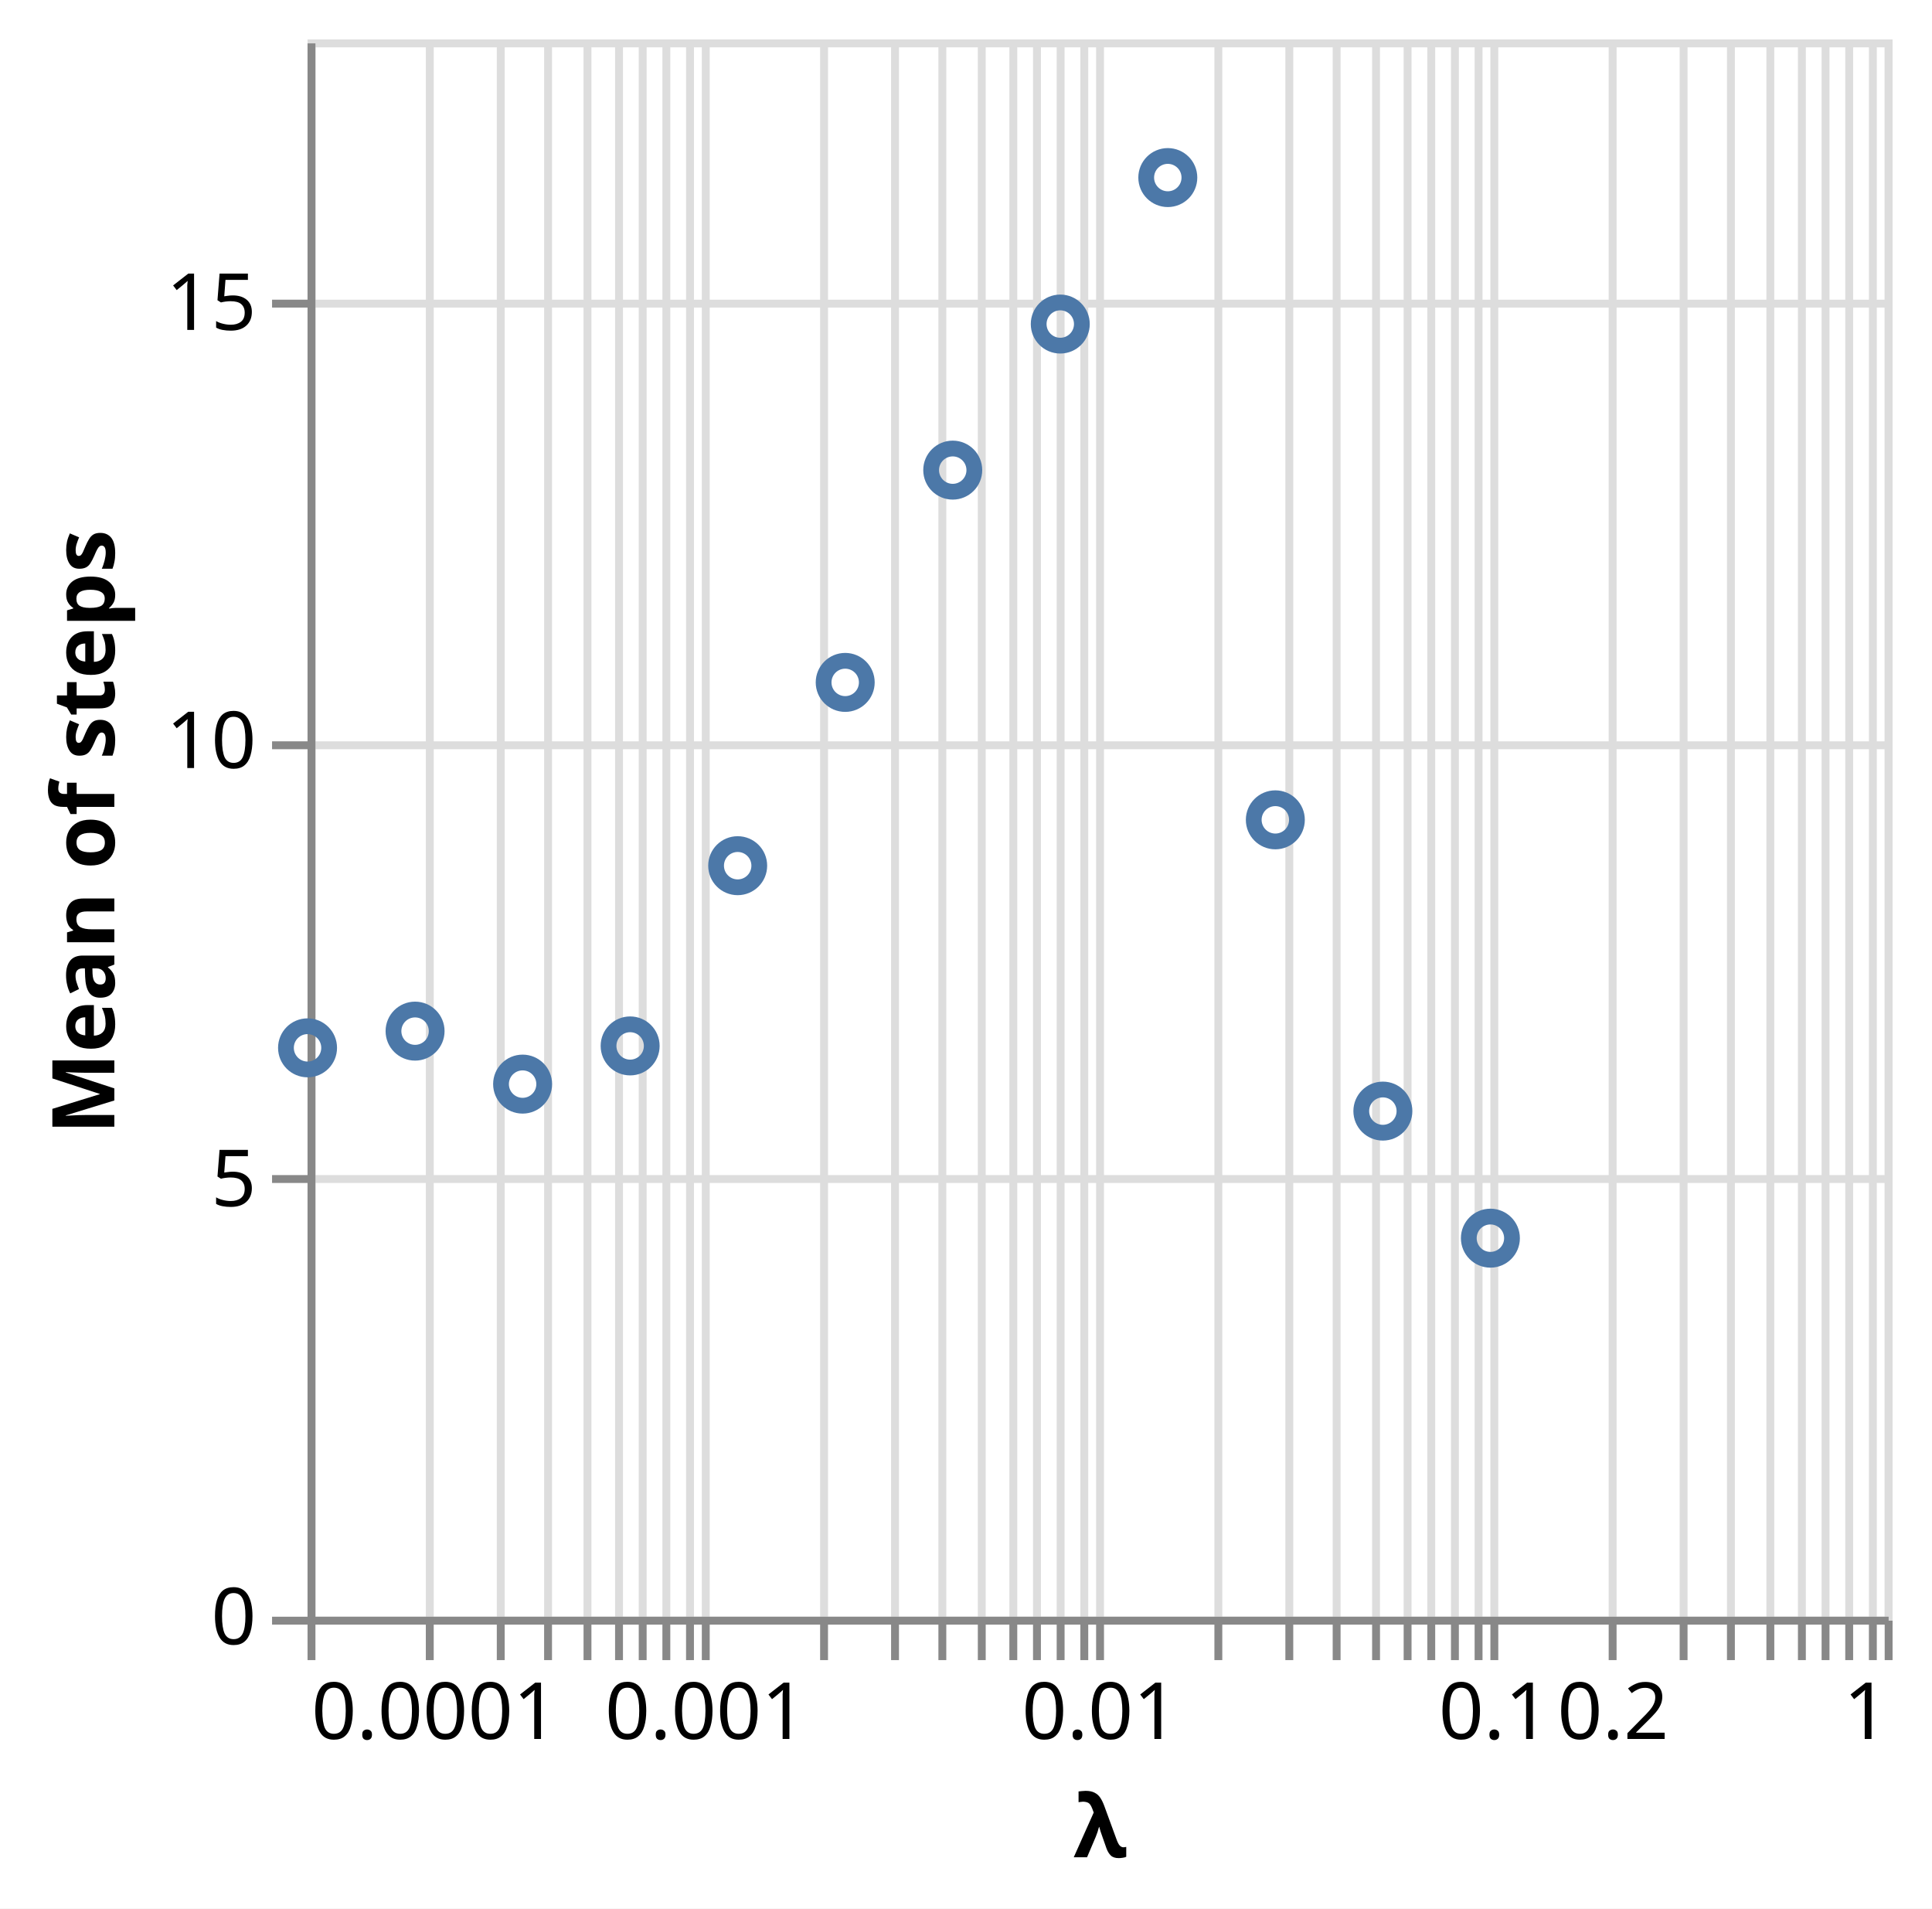
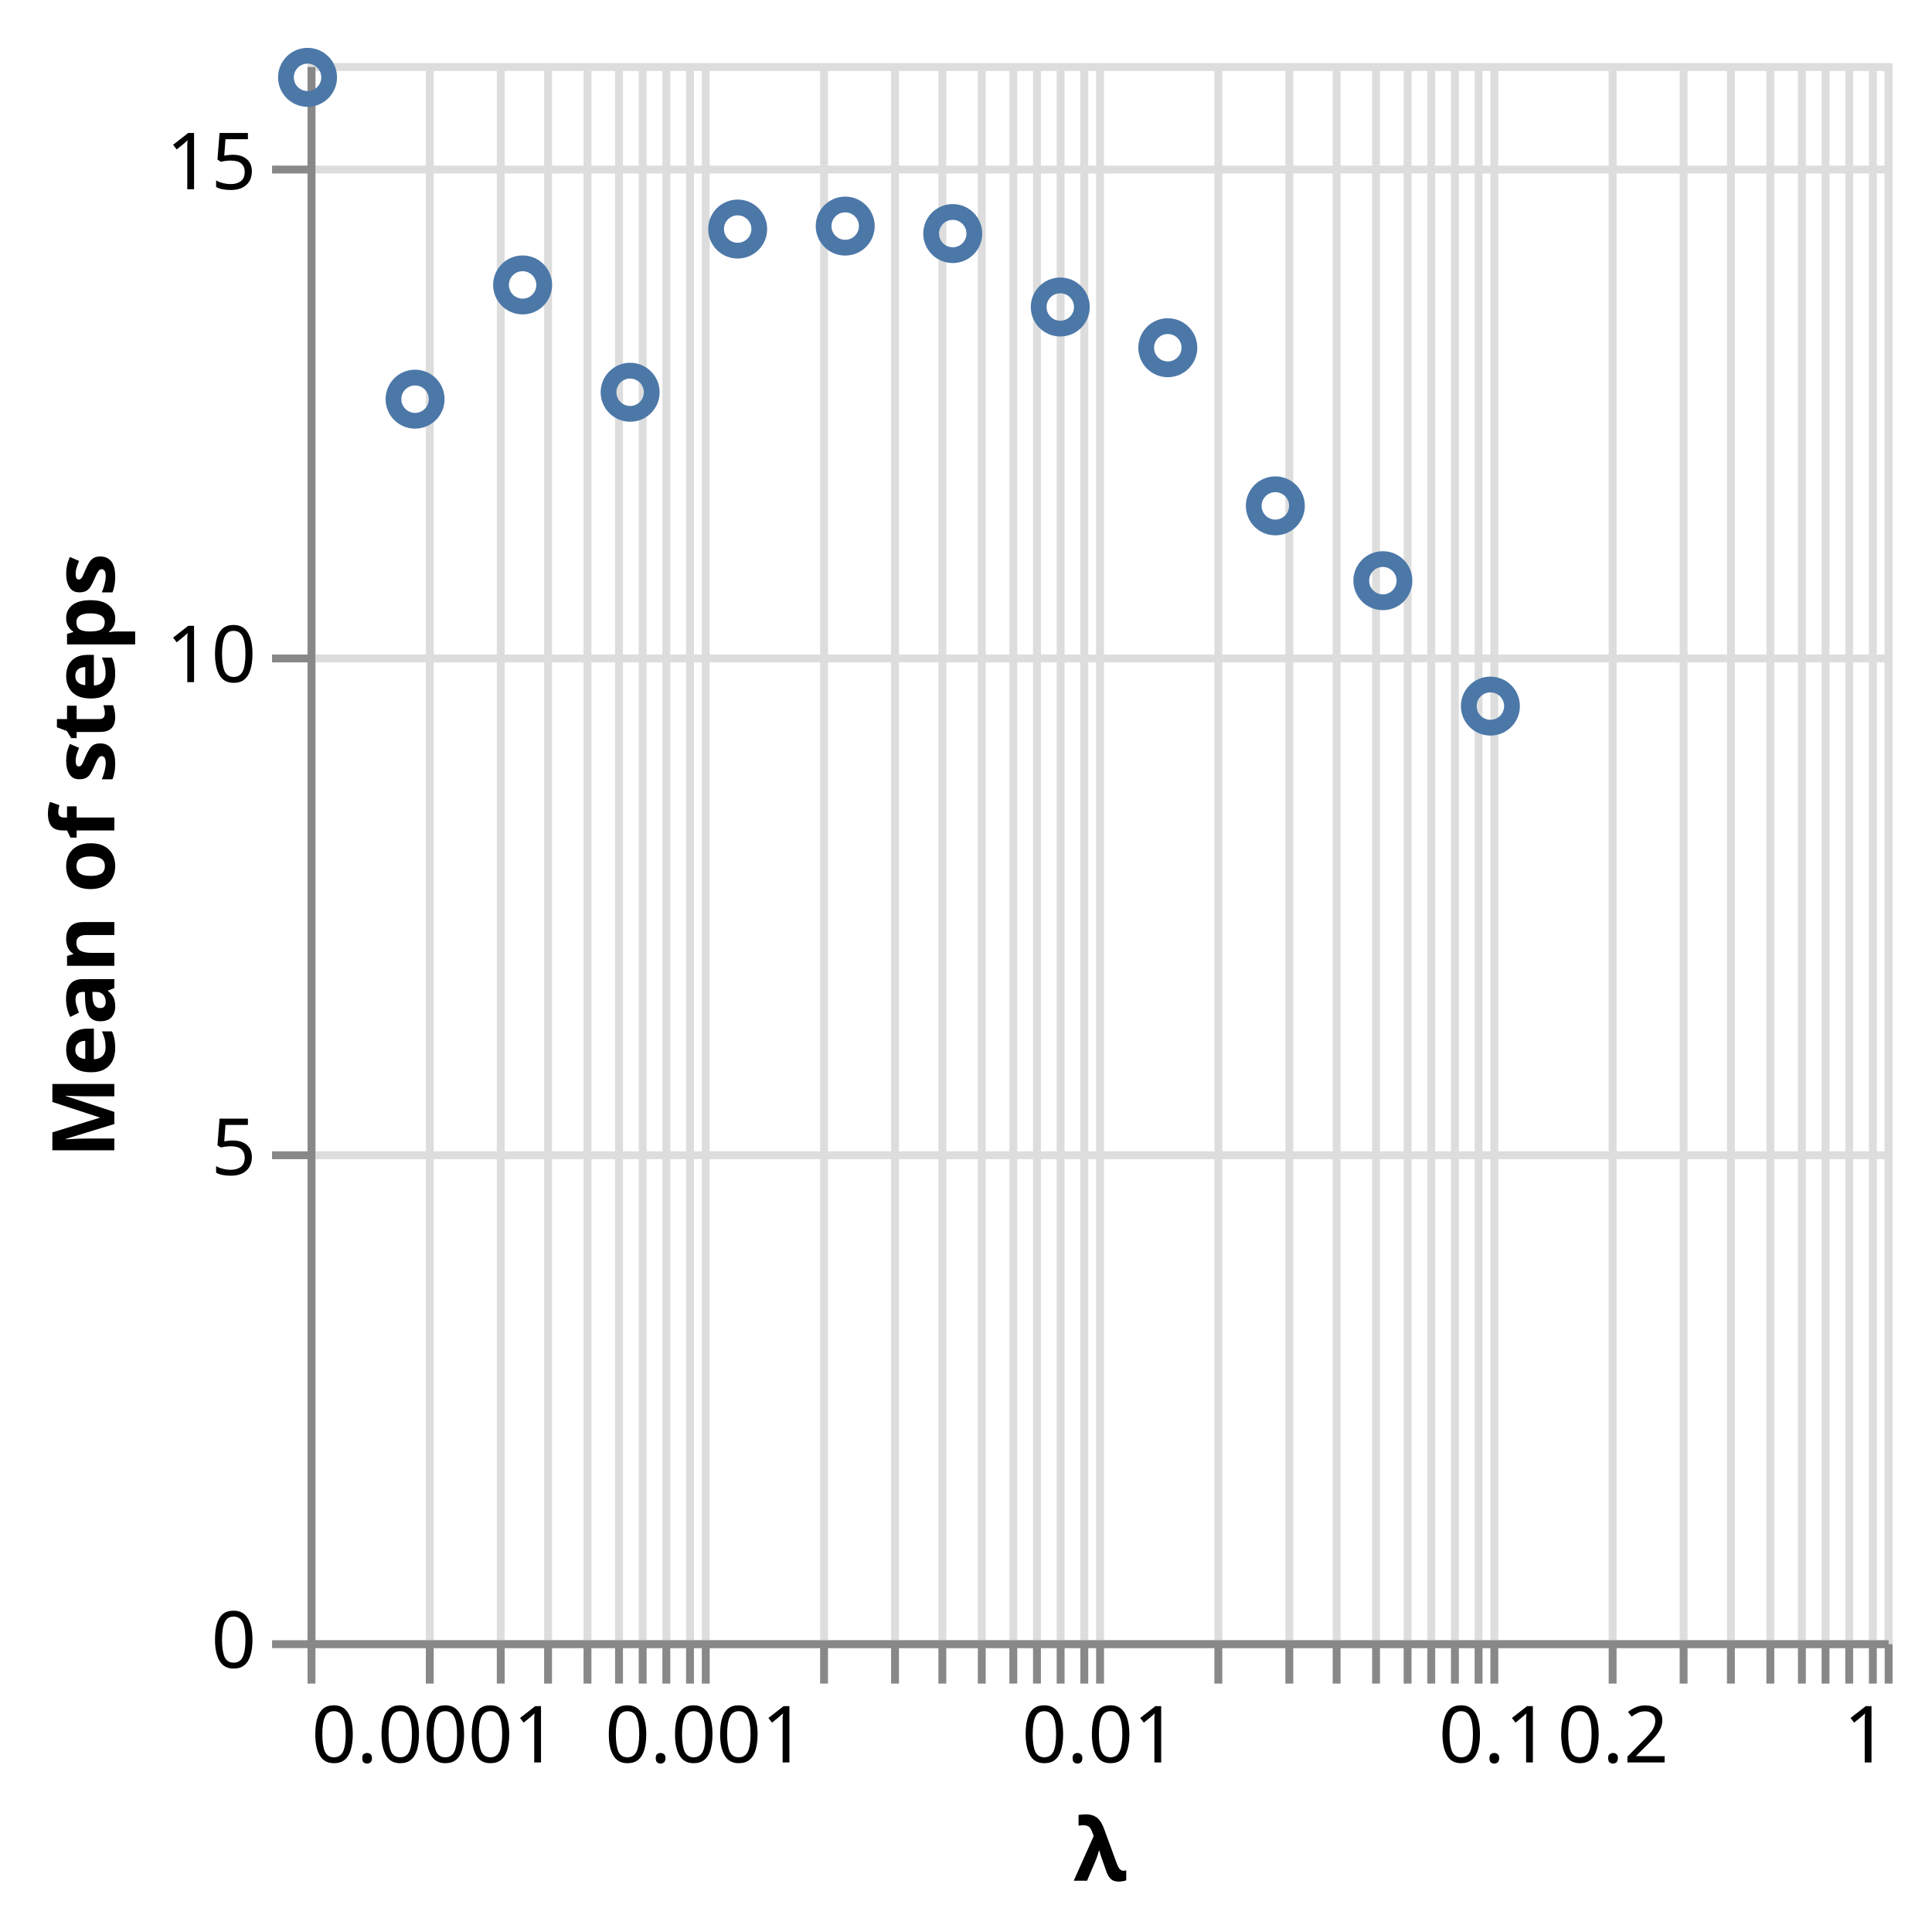
- <svg xmlns="http://www.w3.org/2000/svg" class="marks" width="245" height="242" viewBox="0 0 245 242" version="1.1">
-   <rect width="245" height="242" fill="white" />
-   <g fill="none" stroke-miterlimit="10" transform="translate(39,5)">
+ <svg xmlns="http://www.w3.org/2000/svg" class="marks" width="245" height="245" viewBox="0 0 245 245" version="1.1">
+   <rect width="245" height="245" fill="white" />
+   <g fill="none" stroke-miterlimit="10" transform="translate(39,8)">
    <g class="mark-group role-frame root" role="graphics-object" aria-roledescription="group mark container">
      <g transform="translate(0,0)">
        <path class="background" aria-hidden="true" d="M0.5,0.5h200v200h-200Z" stroke="#ddd" />
        <g>
          <g class="mark-group role-axis" aria-hidden="true">
            <g transform="translate(0.5,200.5)">
              <path class="background" aria-hidden="true" d="M0,0h0v0h0Z" pointer-events="none" />
              <g>
                <g class="mark-rule role-axis-grid" pointer-events="none">
                  <line transform="translate(0,-200)" x2="0" y2="200" stroke="#ddd" stroke-width="1" opacity="1" />
                  <line transform="translate(15,-200)" x2="0" y2="200" stroke="#ddd" stroke-width="1" opacity="1" />
                  <line transform="translate(24,-200)" x2="0" y2="200" stroke="#ddd" stroke-width="1" opacity="1" />
                  <line transform="translate(30,-200)" x2="0" y2="200" stroke="#ddd" stroke-width="1" opacity="1" />
                  <line transform="translate(35,-200)" x2="0" y2="200" stroke="#ddd" stroke-width="1" opacity="1" />
                  <line transform="translate(39,-200)" x2="0" y2="200" stroke="#ddd" stroke-width="1" opacity="1" />
                  <line transform="translate(42,-200)" x2="0" y2="200" stroke="#ddd" stroke-width="1" opacity="1" />
                  <line transform="translate(45,-200)" x2="0" y2="200" stroke="#ddd" stroke-width="1" opacity="1" />
                  <line transform="translate(48,-200)" x2="0" y2="200" stroke="#ddd" stroke-width="1" opacity="1" />
                  <line transform="translate(50,-200)" x2="0" y2="200" stroke="#ddd" stroke-width="1" opacity="1" />
                  <line transform="translate(65,-200)" x2="0" y2="200" stroke="#ddd" stroke-width="1" opacity="1" />
                  <line transform="translate(74,-200)" x2="0" y2="200" stroke="#ddd" stroke-width="1" opacity="1" />
                  <line transform="translate(80,-200)" x2="0" y2="200" stroke="#ddd" stroke-width="1" opacity="1" />
                  <line transform="translate(85,-200)" x2="0" y2="200" stroke="#ddd" stroke-width="1" opacity="1" />
                  <line transform="translate(89,-200)" x2="0" y2="200" stroke="#ddd" stroke-width="1" opacity="1" />
                  <line transform="translate(92,-200)" x2="0" y2="200" stroke="#ddd" stroke-width="1" opacity="1" />
                  <line transform="translate(95,-200)" x2="0" y2="200" stroke="#ddd" stroke-width="1" opacity="1" />
                  <line transform="translate(98,-200)" x2="0" y2="200" stroke="#ddd" stroke-width="1" opacity="1" />
                  <line transform="translate(100,-200)" x2="0" y2="200" stroke="#ddd" stroke-width="1" opacity="1" />
                  <line transform="translate(115,-200)" x2="0" y2="200" stroke="#ddd" stroke-width="1" opacity="1" />
                  <line transform="translate(124,-200)" x2="0" y2="200" stroke="#ddd" stroke-width="1" opacity="1" />
                  <line transform="translate(130,-200)" x2="0" y2="200" stroke="#ddd" stroke-width="1" opacity="1" />
                  <line transform="translate(135,-200)" x2="0" y2="200" stroke="#ddd" stroke-width="1" opacity="1" />
                  <line transform="translate(139,-200)" x2="0" y2="200" stroke="#ddd" stroke-width="1" opacity="1" />
                  <line transform="translate(142,-200)" x2="0" y2="200" stroke="#ddd" stroke-width="1" opacity="1" />
                  <line transform="translate(145,-200)" x2="0" y2="200" stroke="#ddd" stroke-width="1" opacity="1" />
                  <line transform="translate(148,-200)" x2="0" y2="200" stroke="#ddd" stroke-width="1" opacity="1" />
                  <line transform="translate(150,-200)" x2="0" y2="200" stroke="#ddd" stroke-width="1" opacity="1" />
                  <line transform="translate(165,-200)" x2="0" y2="200" stroke="#ddd" stroke-width="1" opacity="1" />
                  <line transform="translate(174,-200)" x2="0" y2="200" stroke="#ddd" stroke-width="1" opacity="1" />
                  <line transform="translate(180,-200)" x2="0" y2="200" stroke="#ddd" stroke-width="1" opacity="1" />
                  <line transform="translate(185,-200)" x2="0" y2="200" stroke="#ddd" stroke-width="1" opacity="1" />
                  <line transform="translate(189,-200)" x2="0" y2="200" stroke="#ddd" stroke-width="1" opacity="1" />
                  <line transform="translate(192,-200)" x2="0" y2="200" stroke="#ddd" stroke-width="1" opacity="1" />
                  <line transform="translate(195,-200)" x2="0" y2="200" stroke="#ddd" stroke-width="1" opacity="1" />
                  <line transform="translate(198,-200)" x2="0" y2="200" stroke="#ddd" stroke-width="1" opacity="1" />
                  <line transform="translate(200,-200)" x2="0" y2="200" stroke="#ddd" stroke-width="1" opacity="1" />
                </g>
              </g>
              <path class="foreground" aria-hidden="true" d="" pointer-events="none" display="none" />
            </g>
          </g>
          <g class="mark-group role-axis" aria-hidden="true">
            <g transform="translate(0.5,0.5)">
              <path class="background" aria-hidden="true" d="M0,0h0v0h0Z" pointer-events="none" />
              <g>
                <g class="mark-rule role-axis-grid" pointer-events="none">
                  <line transform="translate(0,200)" x2="200" y2="0" stroke="#ddd" stroke-width="1" opacity="1" />
-                   <line transform="translate(0,144)" x2="200" y2="0" stroke="#ddd" stroke-width="1" opacity="1" />
-                   <line transform="translate(0,89)" x2="200" y2="0" stroke="#ddd" stroke-width="1" opacity="1" />
-                   <line transform="translate(0,33)" x2="200" y2="0" stroke="#ddd" stroke-width="1" opacity="1" />
+                   <line transform="translate(0,138)" x2="200" y2="0" stroke="#ddd" stroke-width="1" opacity="1" />
+                   <line transform="translate(0,75)" x2="200" y2="0" stroke="#ddd" stroke-width="1" opacity="1" />
+                   <line transform="translate(0,13)" x2="200" y2="0" stroke="#ddd" stroke-width="1" opacity="1" />
                </g>
              </g>
              <path class="foreground" aria-hidden="true" d="" pointer-events="none" display="none" />
            </g>
          </g>
          <g class="mark-group role-axis" role="graphics-symbol" aria-roledescription="axis" aria-label="X-axis titled 'λ' for a log scale with values from 0.0001 to 1">
            <g transform="translate(0.5,200.5)">
              <path class="background" aria-hidden="true" d="M0,0h0v0h0Z" pointer-events="none" />
              <g>
                <g class="mark-rule role-axis-tick" pointer-events="none">
                  <line transform="translate(0,0)" x2="0" y2="5" stroke="#888" stroke-width="1" opacity="1" />
                  <line transform="translate(15,0)" x2="0" y2="5" stroke="#888" stroke-width="1" opacity="1" />
                  <line transform="translate(24,0)" x2="0" y2="5" stroke="#888" stroke-width="1" opacity="1" />
                  <line transform="translate(30,0)" x2="0" y2="5" stroke="#888" stroke-width="1" opacity="1" />
                  <line transform="translate(35,0)" x2="0" y2="5" stroke="#888" stroke-width="1" opacity="1" />
                  <line transform="translate(39,0)" x2="0" y2="5" stroke="#888" stroke-width="1" opacity="1" />
                  <line transform="translate(42,0)" x2="0" y2="5" stroke="#888" stroke-width="1" opacity="1" />
                  <line transform="translate(45,0)" x2="0" y2="5" stroke="#888" stroke-width="1" opacity="1" />
                  <line transform="translate(48,0)" x2="0" y2="5" stroke="#888" stroke-width="1" opacity="1" />
                  <line transform="translate(50,0)" x2="0" y2="5" stroke="#888" stroke-width="1" opacity="1" />
                  <line transform="translate(65,0)" x2="0" y2="5" stroke="#888" stroke-width="1" opacity="1" />
                  <line transform="translate(74,0)" x2="0" y2="5" stroke="#888" stroke-width="1" opacity="1" />
                  <line transform="translate(80,0)" x2="0" y2="5" stroke="#888" stroke-width="1" opacity="1" />
                  <line transform="translate(85,0)" x2="0" y2="5" stroke="#888" stroke-width="1" opacity="1" />
                  <line transform="translate(89,0)" x2="0" y2="5" stroke="#888" stroke-width="1" opacity="1" />
                  <line transform="translate(92,0)" x2="0" y2="5" stroke="#888" stroke-width="1" opacity="1" />
                  <line transform="translate(95,0)" x2="0" y2="5" stroke="#888" stroke-width="1" opacity="1" />
                  <line transform="translate(98,0)" x2="0" y2="5" stroke="#888" stroke-width="1" opacity="1" />
                  <line transform="translate(100,0)" x2="0" y2="5" stroke="#888" stroke-width="1" opacity="1" />
                  <line transform="translate(115,0)" x2="0" y2="5" stroke="#888" stroke-width="1" opacity="1" />
                  <line transform="translate(124,0)" x2="0" y2="5" stroke="#888" stroke-width="1" opacity="1" />
                  <line transform="translate(130,0)" x2="0" y2="5" stroke="#888" stroke-width="1" opacity="1" />
                  <line transform="translate(135,0)" x2="0" y2="5" stroke="#888" stroke-width="1" opacity="1" />
                  <line transform="translate(139,0)" x2="0" y2="5" stroke="#888" stroke-width="1" opacity="1" />
                  <line transform="translate(142,0)" x2="0" y2="5" stroke="#888" stroke-width="1" opacity="1" />
                  <line transform="translate(145,0)" x2="0" y2="5" stroke="#888" stroke-width="1" opacity="1" />
                  <line transform="translate(148,0)" x2="0" y2="5" stroke="#888" stroke-width="1" opacity="1" />
                  <line transform="translate(150,0)" x2="0" y2="5" stroke="#888" stroke-width="1" opacity="1" />
                  <line transform="translate(165,0)" x2="0" y2="5" stroke="#888" stroke-width="1" opacity="1" />
                  <line transform="translate(174,0)" x2="0" y2="5" stroke="#888" stroke-width="1" opacity="1" />
                  <line transform="translate(180,0)" x2="0" y2="5" stroke="#888" stroke-width="1" opacity="1" />
                  <line transform="translate(185,0)" x2="0" y2="5" stroke="#888" stroke-width="1" opacity="1" />
                  <line transform="translate(189,0)" x2="0" y2="5" stroke="#888" stroke-width="1" opacity="1" />
                  <line transform="translate(192,0)" x2="0" y2="5" stroke="#888" stroke-width="1" opacity="1" />
                  <line transform="translate(195,0)" x2="0" y2="5" stroke="#888" stroke-width="1" opacity="1" />
                  <line transform="translate(198,0)" x2="0" y2="5" stroke="#888" stroke-width="1" opacity="1" />
                  <line transform="translate(200,0)" x2="0" y2="5" stroke="#888" stroke-width="1" opacity="1" />
                </g>
                <g class="mark-text role-axis-label" pointer-events="none">
                  <text text-anchor="start" transform="translate(0,15)" font-family="sans-serif" font-size="10px" fill="#000" opacity="1">0.0001</text>
                  <text text-anchor="middle" transform="translate(15.0515,15)" font-family="sans-serif" font-size="10px" fill="#000" opacity="0">0.0002</text>
                  <text text-anchor="middle" transform="translate(23.85606,15)" font-family="sans-serif" font-size="10px" fill="#000" opacity="1" />
                  <text text-anchor="middle" transform="translate(30.103,15)" font-family="sans-serif" font-size="10px" fill="#000" opacity="1" />
                  <text text-anchor="middle" transform="translate(34.9485,15)" font-family="sans-serif" font-size="10px" fill="#000" opacity="1" />
                  <text text-anchor="middle" transform="translate(38.90756,15)" font-family="sans-serif" font-size="10px" fill="#000" opacity="1" />
                  <text text-anchor="middle" transform="translate(42.2549,15)" font-family="sans-serif" font-size="10px" fill="#000" opacity="1" />
                  <text text-anchor="middle" transform="translate(45.1545,15)" font-family="sans-serif" font-size="10px" fill="#000" opacity="1" />
                  <text text-anchor="middle" transform="translate(47.71213,15)" font-family="sans-serif" font-size="10px" fill="#000" opacity="1" />
                  <text text-anchor="middle" transform="translate(50,15)" font-family="sans-serif" font-size="10px" fill="#000" opacity="1">0.001</text>
                  <text text-anchor="middle" transform="translate(65.0515,15)" font-family="sans-serif" font-size="10px" fill="#000" opacity="0">0.002</text>
                  <text text-anchor="middle" transform="translate(73.85606,15)" font-family="sans-serif" font-size="10px" fill="#000" opacity="1" />
                  <text text-anchor="middle" transform="translate(80.103,15)" font-family="sans-serif" font-size="10px" fill="#000" opacity="1" />
                  <text text-anchor="middle" transform="translate(84.9485,15)" font-family="sans-serif" font-size="10px" fill="#000" opacity="1" />
                  <text text-anchor="middle" transform="translate(88.90756,15)" font-family="sans-serif" font-size="10px" fill="#000" opacity="1" />
                  <text text-anchor="middle" transform="translate(92.2549,15)" font-family="sans-serif" font-size="10px" fill="#000" opacity="1" />
                  <text text-anchor="middle" transform="translate(95.1545,15)" font-family="sans-serif" font-size="10px" fill="#000" opacity="1" />
                  <text text-anchor="middle" transform="translate(97.71213,15)" font-family="sans-serif" font-size="10px" fill="#000" opacity="1" />
                  <text text-anchor="middle" transform="translate(100,15)" font-family="sans-serif" font-size="10px" fill="#000" opacity="1">0.01</text>
                  <text text-anchor="middle" transform="translate(115.0515,15)" font-family="sans-serif" font-size="10px" fill="#000" opacity="0">0.02</text>
                  <text text-anchor="middle" transform="translate(123.8561,15)" font-family="sans-serif" font-size="10px" fill="#000" opacity="1" />
                  <text text-anchor="middle" transform="translate(130.103,15)" font-family="sans-serif" font-size="10px" fill="#000" opacity="1" />
                  <text text-anchor="middle" transform="translate(134.9485,15)" font-family="sans-serif" font-size="10px" fill="#000" opacity="1" />
                  <text text-anchor="middle" transform="translate(138.9076,15)" font-family="sans-serif" font-size="10px" fill="#000" opacity="1" />
                  <text text-anchor="middle" transform="translate(142.2549,15)" font-family="sans-serif" font-size="10px" fill="#000" opacity="1" />
                  <text text-anchor="middle" transform="translate(145.1545,15)" font-family="sans-serif" font-size="10px" fill="#000" opacity="1" />
                  <text text-anchor="middle" transform="translate(147.7121,15)" font-family="sans-serif" font-size="10px" fill="#000" opacity="1" />
                  <text text-anchor="middle" transform="translate(150,15)" font-family="sans-serif" font-size="10px" fill="#000" opacity="1">0.1</text>
                  <text text-anchor="middle" transform="translate(165.0515,15)" font-family="sans-serif" font-size="10px" fill="#000" opacity="1">0.2</text>
                  <text text-anchor="middle" transform="translate(173.8561,15)" font-family="sans-serif" font-size="10px" fill="#000" opacity="1" />
                  <text text-anchor="middle" transform="translate(180.103,15)" font-family="sans-serif" font-size="10px" fill="#000" opacity="1" />
                  <text text-anchor="middle" transform="translate(184.9485,15)" font-family="sans-serif" font-size="10px" fill="#000" opacity="1" />
                  <text text-anchor="middle" transform="translate(188.9076,15)" font-family="sans-serif" font-size="10px" fill="#000" opacity="1" />
                  <text text-anchor="middle" transform="translate(192.2549,15)" font-family="sans-serif" font-size="10px" fill="#000" opacity="1" />
                  <text text-anchor="middle" transform="translate(195.1545,15)" font-family="sans-serif" font-size="10px" fill="#000" opacity="1" />
                  <text text-anchor="middle" transform="translate(197.7121,15)" font-family="sans-serif" font-size="10px" fill="#000" opacity="1" />
                  <text text-anchor="end" transform="translate(200,15)" font-family="sans-serif" font-size="10px" fill="#000" opacity="1">1</text>
                </g>
                <g class="mark-rule role-axis-domain" pointer-events="none">
                  <line transform="translate(0,0)" x2="200" y2="0" stroke="#888" stroke-width="1" opacity="1" />
                </g>
                <g class="mark-text role-axis-title" pointer-events="none">
                  <text text-anchor="middle" transform="translate(100,30)" font-family="sans-serif" font-size="11px" font-weight="bold" fill="#000" opacity="1">λ</text>
                </g>
              </g>
              <path class="foreground" aria-hidden="true" d="" pointer-events="none" display="none" />
            </g>
          </g>
-           <g class="mark-group role-axis" role="graphics-symbol" aria-roledescription="axis" aria-label="Y-axis titled 'Mean of steps' for a linear scale with values from 0 to 18">
+           <g class="mark-group role-axis" role="graphics-symbol" aria-roledescription="axis" aria-label="Y-axis titled 'Mean of steps' for a linear scale with values from 0 to 16">
            <g transform="translate(0.5,0.5)">
              <path class="background" aria-hidden="true" d="M0,0h0v0h0Z" pointer-events="none" />
              <g>
                <g class="mark-rule role-axis-tick" pointer-events="none">
                  <line transform="translate(0,200)" x2="-5" y2="0" stroke="#888" stroke-width="1" opacity="1" />
-                   <line transform="translate(0,144)" x2="-5" y2="0" stroke="#888" stroke-width="1" opacity="1" />
-                   <line transform="translate(0,89)" x2="-5" y2="0" stroke="#888" stroke-width="1" opacity="1" />
-                   <line transform="translate(0,33)" x2="-5" y2="0" stroke="#888" stroke-width="1" opacity="1" />
+                   <line transform="translate(0,138)" x2="-5" y2="0" stroke="#888" stroke-width="1" opacity="1" />
+                   <line transform="translate(0,75)" x2="-5" y2="0" stroke="#888" stroke-width="1" opacity="1" />
+                   <line transform="translate(0,13)" x2="-5" y2="0" stroke="#888" stroke-width="1" opacity="1" />
                </g>
                <g class="mark-text role-axis-label" pointer-events="none">
                  <text text-anchor="end" transform="translate(-7,203)" font-family="sans-serif" font-size="10px" fill="#000" opacity="1">0</text>
-                   <text text-anchor="end" transform="translate(-7,147.4444)" font-family="sans-serif" font-size="10px" fill="#000" opacity="1">5</text>
-                   <text text-anchor="end" transform="translate(-7,91.88889)" font-family="sans-serif" font-size="10px" fill="#000" opacity="1">10</text>
-                   <text text-anchor="end" transform="translate(-7,36.33333)" font-family="sans-serif" font-size="10px" fill="#000" opacity="1">15</text>
+                   <text text-anchor="end" transform="translate(-7,140.5)" font-family="sans-serif" font-size="10px" fill="#000" opacity="1">5</text>
+                   <text text-anchor="end" transform="translate(-7,78)" font-family="sans-serif" font-size="10px" fill="#000" opacity="1">10</text>
+                   <text text-anchor="end" transform="translate(-7,15.5)" font-family="sans-serif" font-size="10px" fill="#000" opacity="1">15</text>
                </g>
                <g class="mark-rule role-axis-domain" pointer-events="none">
                  <line transform="translate(0,200)" x2="0" y2="-200" stroke="#888" stroke-width="1" opacity="1" />
                </g>
                <g class="mark-text role-axis-title" pointer-events="none">
                  <text text-anchor="middle" transform="translate(-23,100) rotate(-90) translate(0,-2)" font-family="sans-serif" font-size="11px" font-weight="bold" fill="#000" opacity="1">Mean of steps</text>
                </g>
              </g>
              <path class="foreground" aria-hidden="true" d="" pointer-events="none" display="none" />
            </g>
          </g>
          <g class="mark-symbol role-mark marks" role="graphics-object" aria-roledescription="symbol mark container">
-             <path aria-label="λ: 0.0001; Mean of steps: 6.49219409283" role="graphics-symbol" aria-roledescription="point" transform="translate(0,127.8645)" d="M2.739,0A2.739,2.739,0,1,1,-2.739,0A2.739,2.739,0,1,1,2.739,0" stroke="#4c78a8" stroke-width="2" />
-             <path aria-label="λ: 0.000187381742286; Mean of steps: 6.68280590717" role="graphics-symbol" aria-roledescription="point" transform="translate(13.63636,125.7466)" d="M2.739,0A2.739,2.739,0,1,1,-2.739,0A2.739,2.739,0,1,1,2.739,0" stroke="#4c78a8" stroke-width="2" />
-             <path aria-label="λ: 0.000351119173422; Mean of steps: 6.07816455696" role="graphics-symbol" aria-roledescription="point" transform="translate(27.27273,132.4648)" d="M2.739,0A2.739,2.739,0,1,1,-2.739,0A2.739,2.739,0,1,1,2.739,0" stroke="#4c78a8" stroke-width="2" />
-             <path aria-label="λ: 0.000657933224658; Mean of steps: 6.51402953586" role="graphics-symbol" aria-roledescription="point" transform="translate(40.90909,127.6219)" d="M2.739,0A2.739,2.739,0,1,1,-2.739,0A2.739,2.739,0,1,1,2.739,0" stroke="#4c78a8" stroke-width="2" />
-             <path aria-label="λ: 0.00123284673944; Mean of steps: 8.57078059072" role="graphics-symbol" aria-roledescription="point" transform="translate(54.54545,104.7691)" d="M2.739,0A2.739,2.739,0,1,1,-2.739,0A2.739,2.739,0,1,1,2.739,0" stroke="#4c78a8" stroke-width="2" />
-             <path aria-label="λ: 0.00231012970008; Mean of steps: 10.6624472574" role="graphics-symbol" aria-roledescription="point" transform="translate(68.18182,81.52836)" d="M2.739,0A2.739,2.739,0,1,1,-2.739,0A2.739,2.739,0,1,1,2.739,0" stroke="#4c78a8" stroke-width="2" />
-             <path aria-label="λ: 0.00432876128108; Mean of steps: 13.085021097" role="graphics-symbol" aria-roledescription="point" transform="translate(81.81818,54.61088)" d="M2.739,0A2.739,2.739,0,1,1,-2.739,0A2.739,2.739,0,1,1,2.739,0" stroke="#4c78a8" stroke-width="2" />
-             <path aria-label="λ: 0.0081113083079; Mean of steps: 14.7518987342" role="graphics-symbol" aria-roledescription="point" transform="translate(95.45455,36.09001)" d="M2.739,0A2.739,2.739,0,1,1,-2.739,0A2.739,2.739,0,1,1,2.739,0" stroke="#4c78a8" stroke-width="2" />
-             <path aria-label="λ: 0.0151991108295; Mean of steps: 16.4235232068" role="graphics-symbol" aria-roledescription="point" transform="translate(109.0909,17.51641)" d="M2.739,0A2.739,2.739,0,1,1,-2.739,0A2.739,2.739,0,1,1,2.739,0" stroke="#4c78a8" stroke-width="2" />
-             <path aria-label="λ: 0.0284803586844; Mean of steps: 9.094092827" role="graphics-symbol" aria-roledescription="point" transform="translate(122.7273,98.95452)" d="M2.739,0A2.739,2.739,0,1,1,-2.739,0A2.739,2.739,0,1,1,2.739,0" stroke="#4c78a8" stroke-width="2" />
-             <path aria-label="λ: 0.0533669923121; Mean of steps: 5.77014767932" role="graphics-symbol" aria-roledescription="point" transform="translate(136.3636,135.8872)" d="M2.739,0A2.739,2.739,0,1,1,-2.739,0A2.739,2.739,0,1,1,2.739,0" stroke="#4c78a8" stroke-width="2" />
-             <path aria-label="λ: 0.1; Mean of steps: 4.32004219409" role="graphics-symbol" aria-roledescription="point" transform="translate(150,151.9995)" d="M2.739,0A2.739,2.739,0,1,1,-2.739,0A2.739,2.739,0,1,1,2.739,0" stroke="#4c78a8" stroke-width="2" />
+             <path aria-label="λ: 0.0001; Mean of steps: 15.8553370787" role="graphics-symbol" aria-roledescription="point" transform="translate(0,1.808287)" d="M2.739,0A2.739,2.739,0,1,1,-2.739,0A2.739,2.739,0,1,1,2.739,0" stroke="#4c78a8" stroke-width="2" />
+             <path aria-label="λ: 0.000187381742286; Mean of steps: 12.5904895666" role="graphics-symbol" aria-roledescription="point" transform="translate(13.63636,42.61888)" d="M2.739,0A2.739,2.739,0,1,1,-2.739,0A2.739,2.739,0,1,1,2.739,0" stroke="#4c78a8" stroke-width="2" />
+             <path aria-label="λ: 0.000351119173422; Mean of steps: 13.7493980738" role="graphics-symbol" aria-roledescription="point" transform="translate(27.27273,28.13252)" d="M2.739,0A2.739,2.739,0,1,1,-2.739,0A2.739,2.739,0,1,1,2.739,0" stroke="#4c78a8" stroke-width="2" />
+             <path aria-label="λ: 0.000657933224658; Mean of steps: 12.6605136437" role="graphics-symbol" aria-roledescription="point" transform="translate(40.90909,41.74358)" d="M2.739,0A2.739,2.739,0,1,1,-2.739,0A2.739,2.739,0,1,1,2.739,0" stroke="#4c78a8" stroke-width="2" />
+             <path aria-label="λ: 0.00123284673944; Mean of steps: 14.316211878" role="graphics-symbol" aria-roledescription="point" transform="translate(54.54545,21.04735)" d="M2.739,0A2.739,2.739,0,1,1,-2.739,0A2.739,2.739,0,1,1,2.739,0" stroke="#4c78a8" stroke-width="2" />
+             <path aria-label="λ: 0.00231012970008; Mean of steps: 14.3463081862" role="graphics-symbol" aria-roledescription="point" transform="translate(68.18182,20.67115)" d="M2.739,0A2.739,2.739,0,1,1,-2.739,0A2.739,2.739,0,1,1,2.739,0" stroke="#4c78a8" stroke-width="2" />
+             <path aria-label="λ: 0.00432876128108; Mean of steps: 14.2704654896" role="graphics-symbol" aria-roledescription="point" transform="translate(81.81818,21.61918)" d="M2.739,0A2.739,2.739,0,1,1,-2.739,0A2.739,2.739,0,1,1,2.739,0" stroke="#4c78a8" stroke-width="2" />
+             <path aria-label="λ: 0.0081113083079; Mean of steps: 13.5254815409" role="graphics-symbol" aria-roledescription="point" transform="translate(95.45455,30.93148)" d="M2.739,0A2.739,2.739,0,1,1,-2.739,0A2.739,2.739,0,1,1,2.739,0" stroke="#4c78a8" stroke-width="2" />
+             <path aria-label="λ: 0.0151991108295; Mean of steps: 13.1123595506" role="graphics-symbol" aria-roledescription="point" transform="translate(109.0909,36.09551)" d="M2.739,0A2.739,2.739,0,1,1,-2.739,0A2.739,2.739,0,1,1,2.739,0" stroke="#4c78a8" stroke-width="2" />
+             <path aria-label="λ: 0.0284803586844; Mean of steps: 11.5080256822" role="graphics-symbol" aria-roledescription="point" transform="translate(122.7273,56.14968)" d="M2.739,0A2.739,2.739,0,1,1,-2.739,0A2.739,2.739,0,1,1,2.739,0" stroke="#4c78a8" stroke-width="2" />
+             <path aria-label="λ: 0.0533669923121; Mean of steps: 10.7489967897" role="graphics-symbol" aria-roledescription="point" transform="translate(136.3636,65.63754)" d="M2.739,0A2.739,2.739,0,1,1,-2.739,0A2.739,2.739,0,1,1,2.739,0" stroke="#4c78a8" stroke-width="2" />
+             <path aria-label="λ: 0.1; Mean of steps: 9.47672552167" role="graphics-symbol" aria-roledescription="point" transform="translate(150,81.54093)" d="M2.739,0A2.739,2.739,0,1,1,-2.739,0A2.739,2.739,0,1,1,2.739,0" stroke="#4c78a8" stroke-width="2" />
          </g>
        </g>
        <path class="foreground" aria-hidden="true" d="" display="none" />
      </g>
    </g>
  </g>
</svg>
